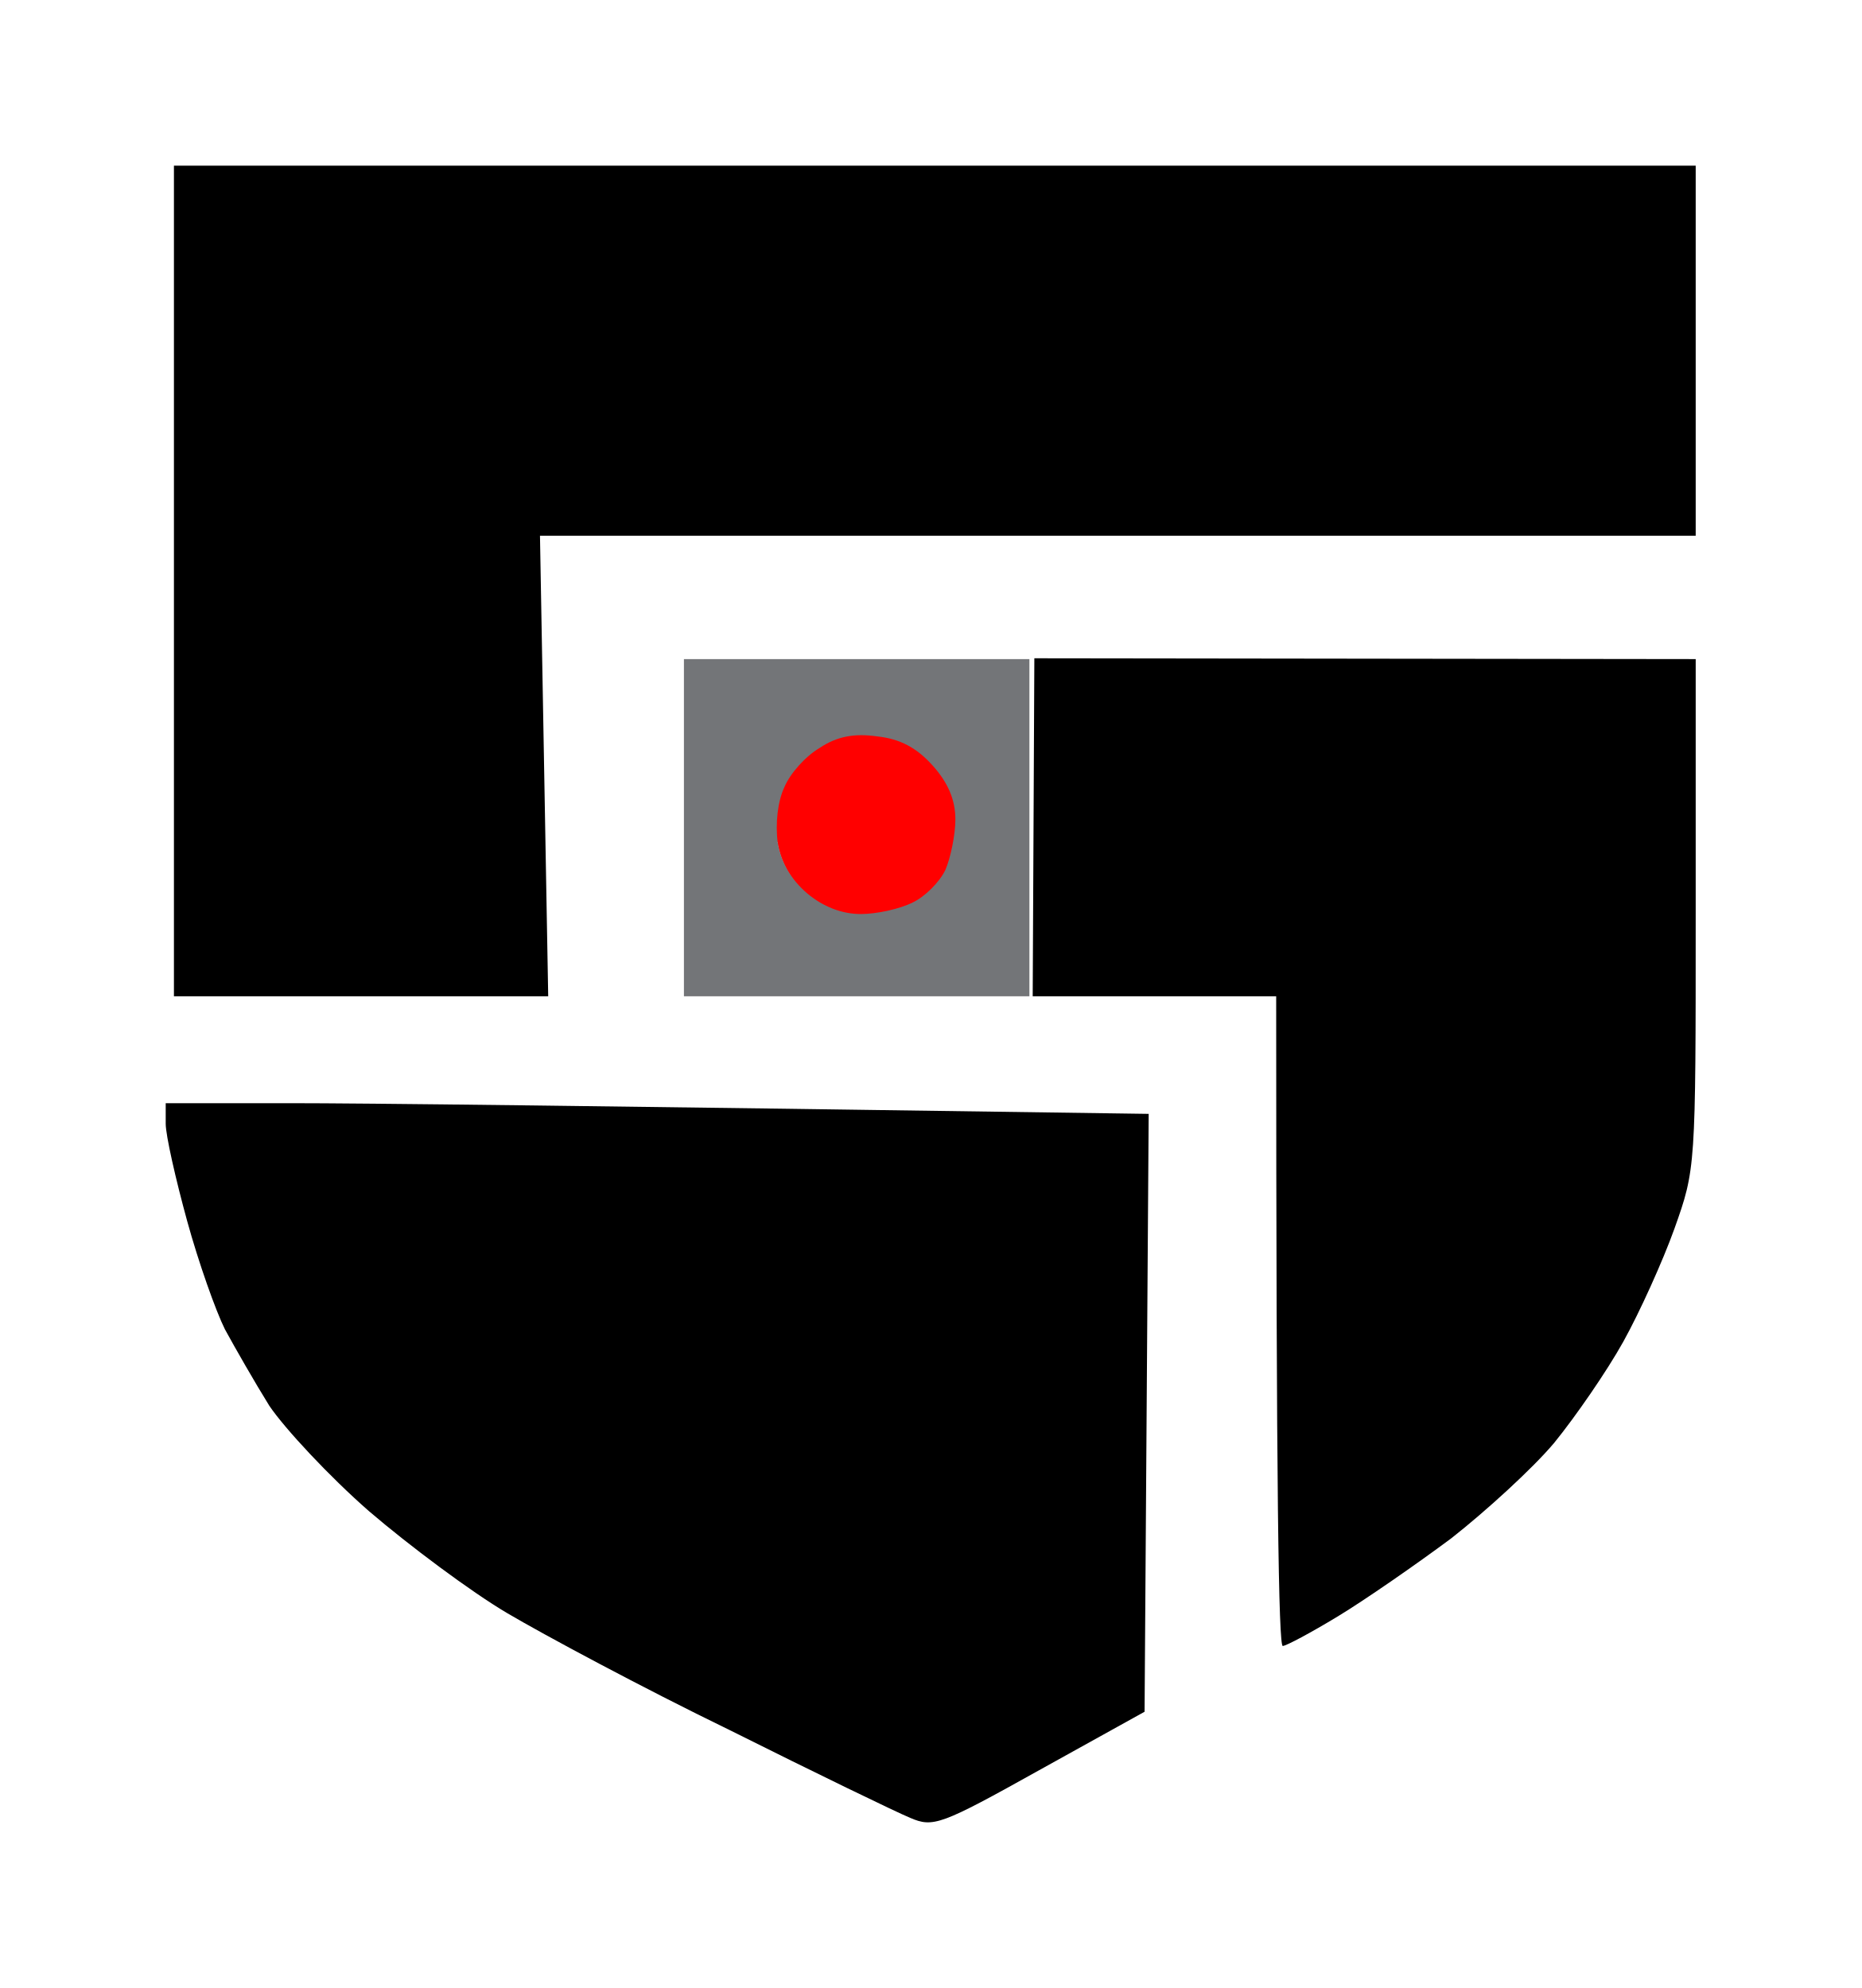
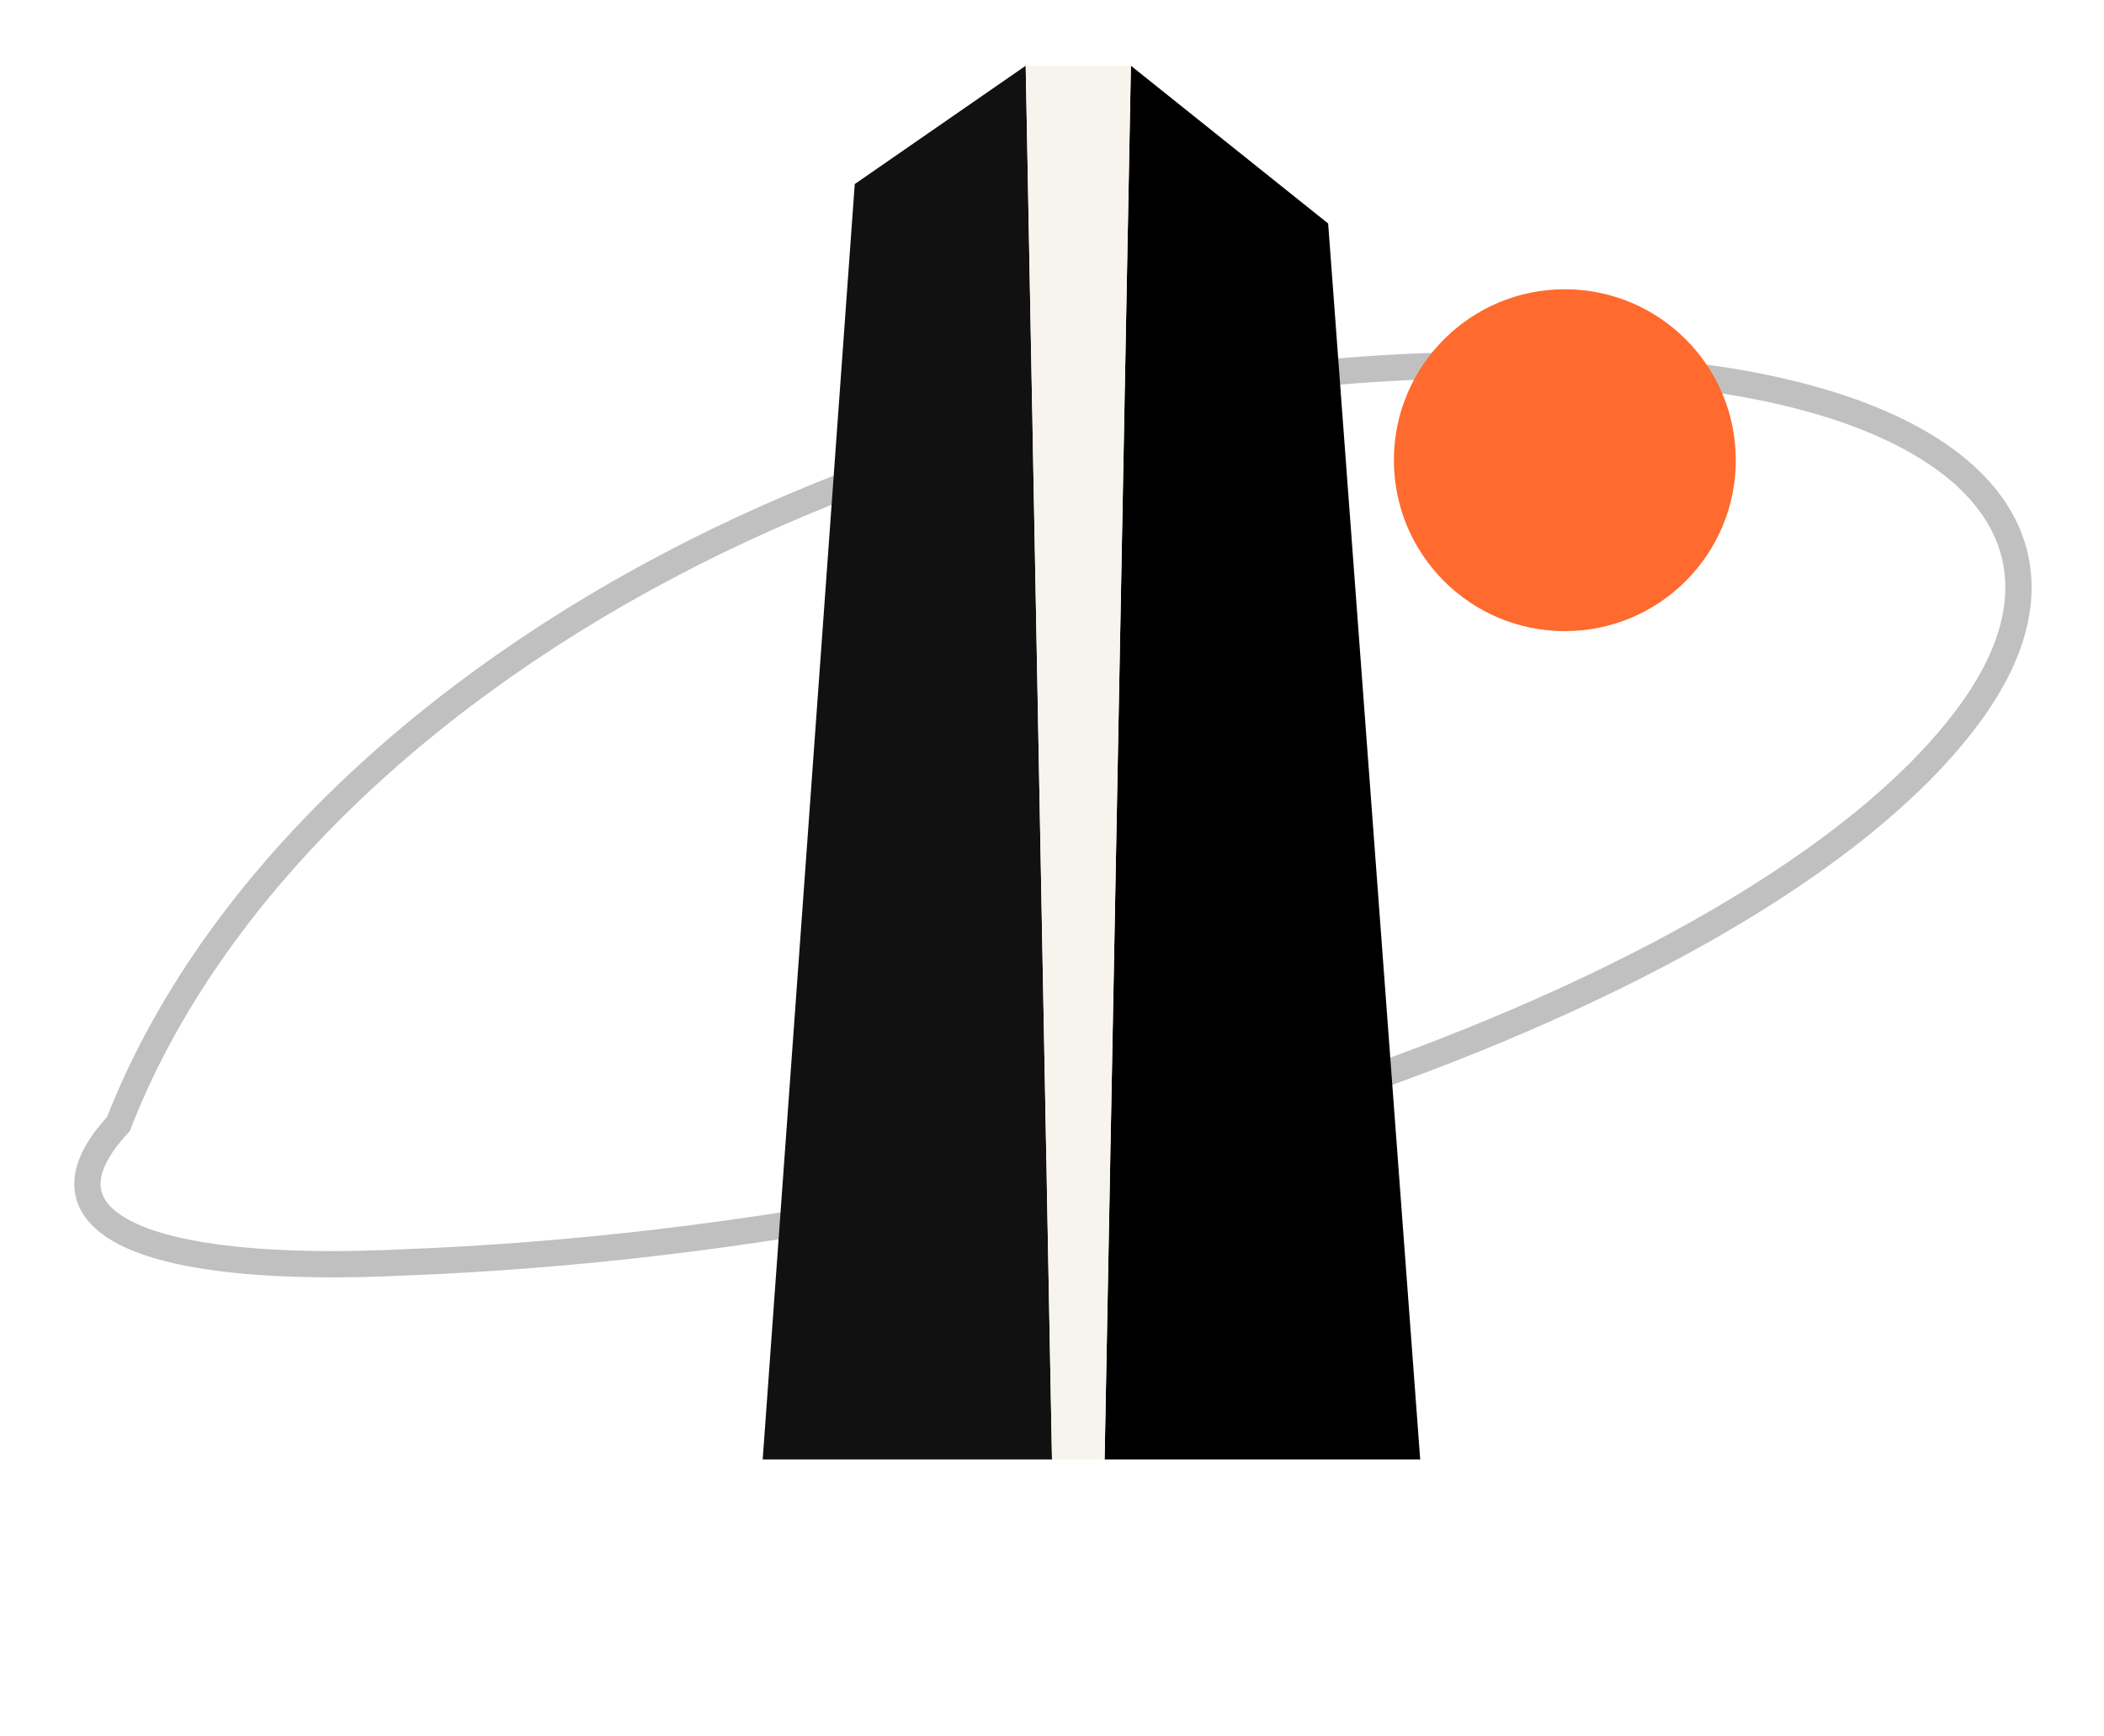
- <svg xmlns="http://www.w3.org/2000/svg" version="1.1" viewBox="0 0 226.290 241.737" width="226.290" height="241.737">
-   <g transform="translate(-68.855,0.145)">
-     <path fill-rule="evenodd" d="m152 80h42v41h-42zm12.2 15.6c-0.8 1.7-1.1 4.4-0.8 6.7-0.3-2.3 0-5 0.8-6.7zm-0.8 6.7c0.4 2.4 1.6 4.5 3.6 6.2-2-1.7-3.2-3.8-3.6-6.3zm10.1 8.8c1.9 0 4.7-0.6 6.3-1.4-1.6 0.8-4.4 1.4-6.3 1.4zm6.3-1.4c1.5-0.7 3.3-2.5 4-4-0.7 1.5-2.5 3.3-4 4zm4-4c0.6-1.4 1.2-4.2 1.2-6.1 0 1.9-0.6 4.7-1.2 6.1z" fill="#737578" />
-     <path d="m168.5 90.8c-1.7 1-3.6 3.1-4.3 4.8-0.8 1.7-1.1 4.4-0.8 6.7 0.4 2.4 1.6 4.5 3.6 6.2 1.9 1.6 4.2 2.5 6.5 2.5 1.9 0 4.7-0.6 6.3-1.4 1.5-0.7 3.3-2.5 4-4 0.6-1.4 1.2-4.2 1.2-6.1 0-2.4-0.9-4.5-2.8-6.6-1.9-2.1-3.9-3.2-6.7-3.5-2.8-0.4-4.9 0-7 1.4z" fill="#FF0000" />
-     <path fill-rule="evenodd" d="m90 20h185v45h-140.5l1 56h-45.5zm104.6 59.9l80.4 0.1v31c0 30.9 0 31-2.6 38.3-1.4 3.9-4.2 10.1-6.2 13.7-2 3.6-5.8 9.1-8.4 12.3-2.6 3.1-8.3 8.3-12.5 11.6-4.3 3.2-10.5 7.5-13.8 9.5-3.3 2-6.3 3.6-6.7 3.6-0.5 0-0.8-17.8-0.8-79h-29.6zm-105.6 54.1h15.2c8.4 0 35.3 0.3 104.3 1.3l-0.5 72.7-12.8 7.1c-12 6.7-12.9 7-15.7 5.8-1.7-0.7-11.6-5.5-22-10.7-10.5-5.1-22.6-11.6-27-14.2-4.4-2.6-11.9-8.2-16.8-12.4-4.8-4.2-10.2-10-12.1-12.8-1.8-2.9-4.2-7.1-5.4-9.3-1.1-2.2-3.2-8.1-4.6-13.2-1.4-5.1-2.6-10.4-2.6-11.8z" fill="#000000" />
-   </g>
+ <svg xmlns="http://www.w3.org/2000/svg" viewBox="0 0 160 132" role="img" aria-labelledby="title desc">
+   <path d="M9 85.5C22 52 70 25 121 28c27 1 39 12 29 26-15 21-68 40-119 42-20 1-29-3-22-10.5Z" fill="none" stroke="#C0C0C0" stroke-width="2" />
+   <circle cx="119" cy="35" r="13" fill="#FF6A2E" />
+   <path d="M58 111 65 14l13-9 2 106Z" fill="#111111" />
+   <path d="m84 111 2-106 15 12 7 94Z" fill="#000000" />
+   <path d="m78 5 8 0-2 106h-4Z" fill="#F7F4ED" />
</svg>
